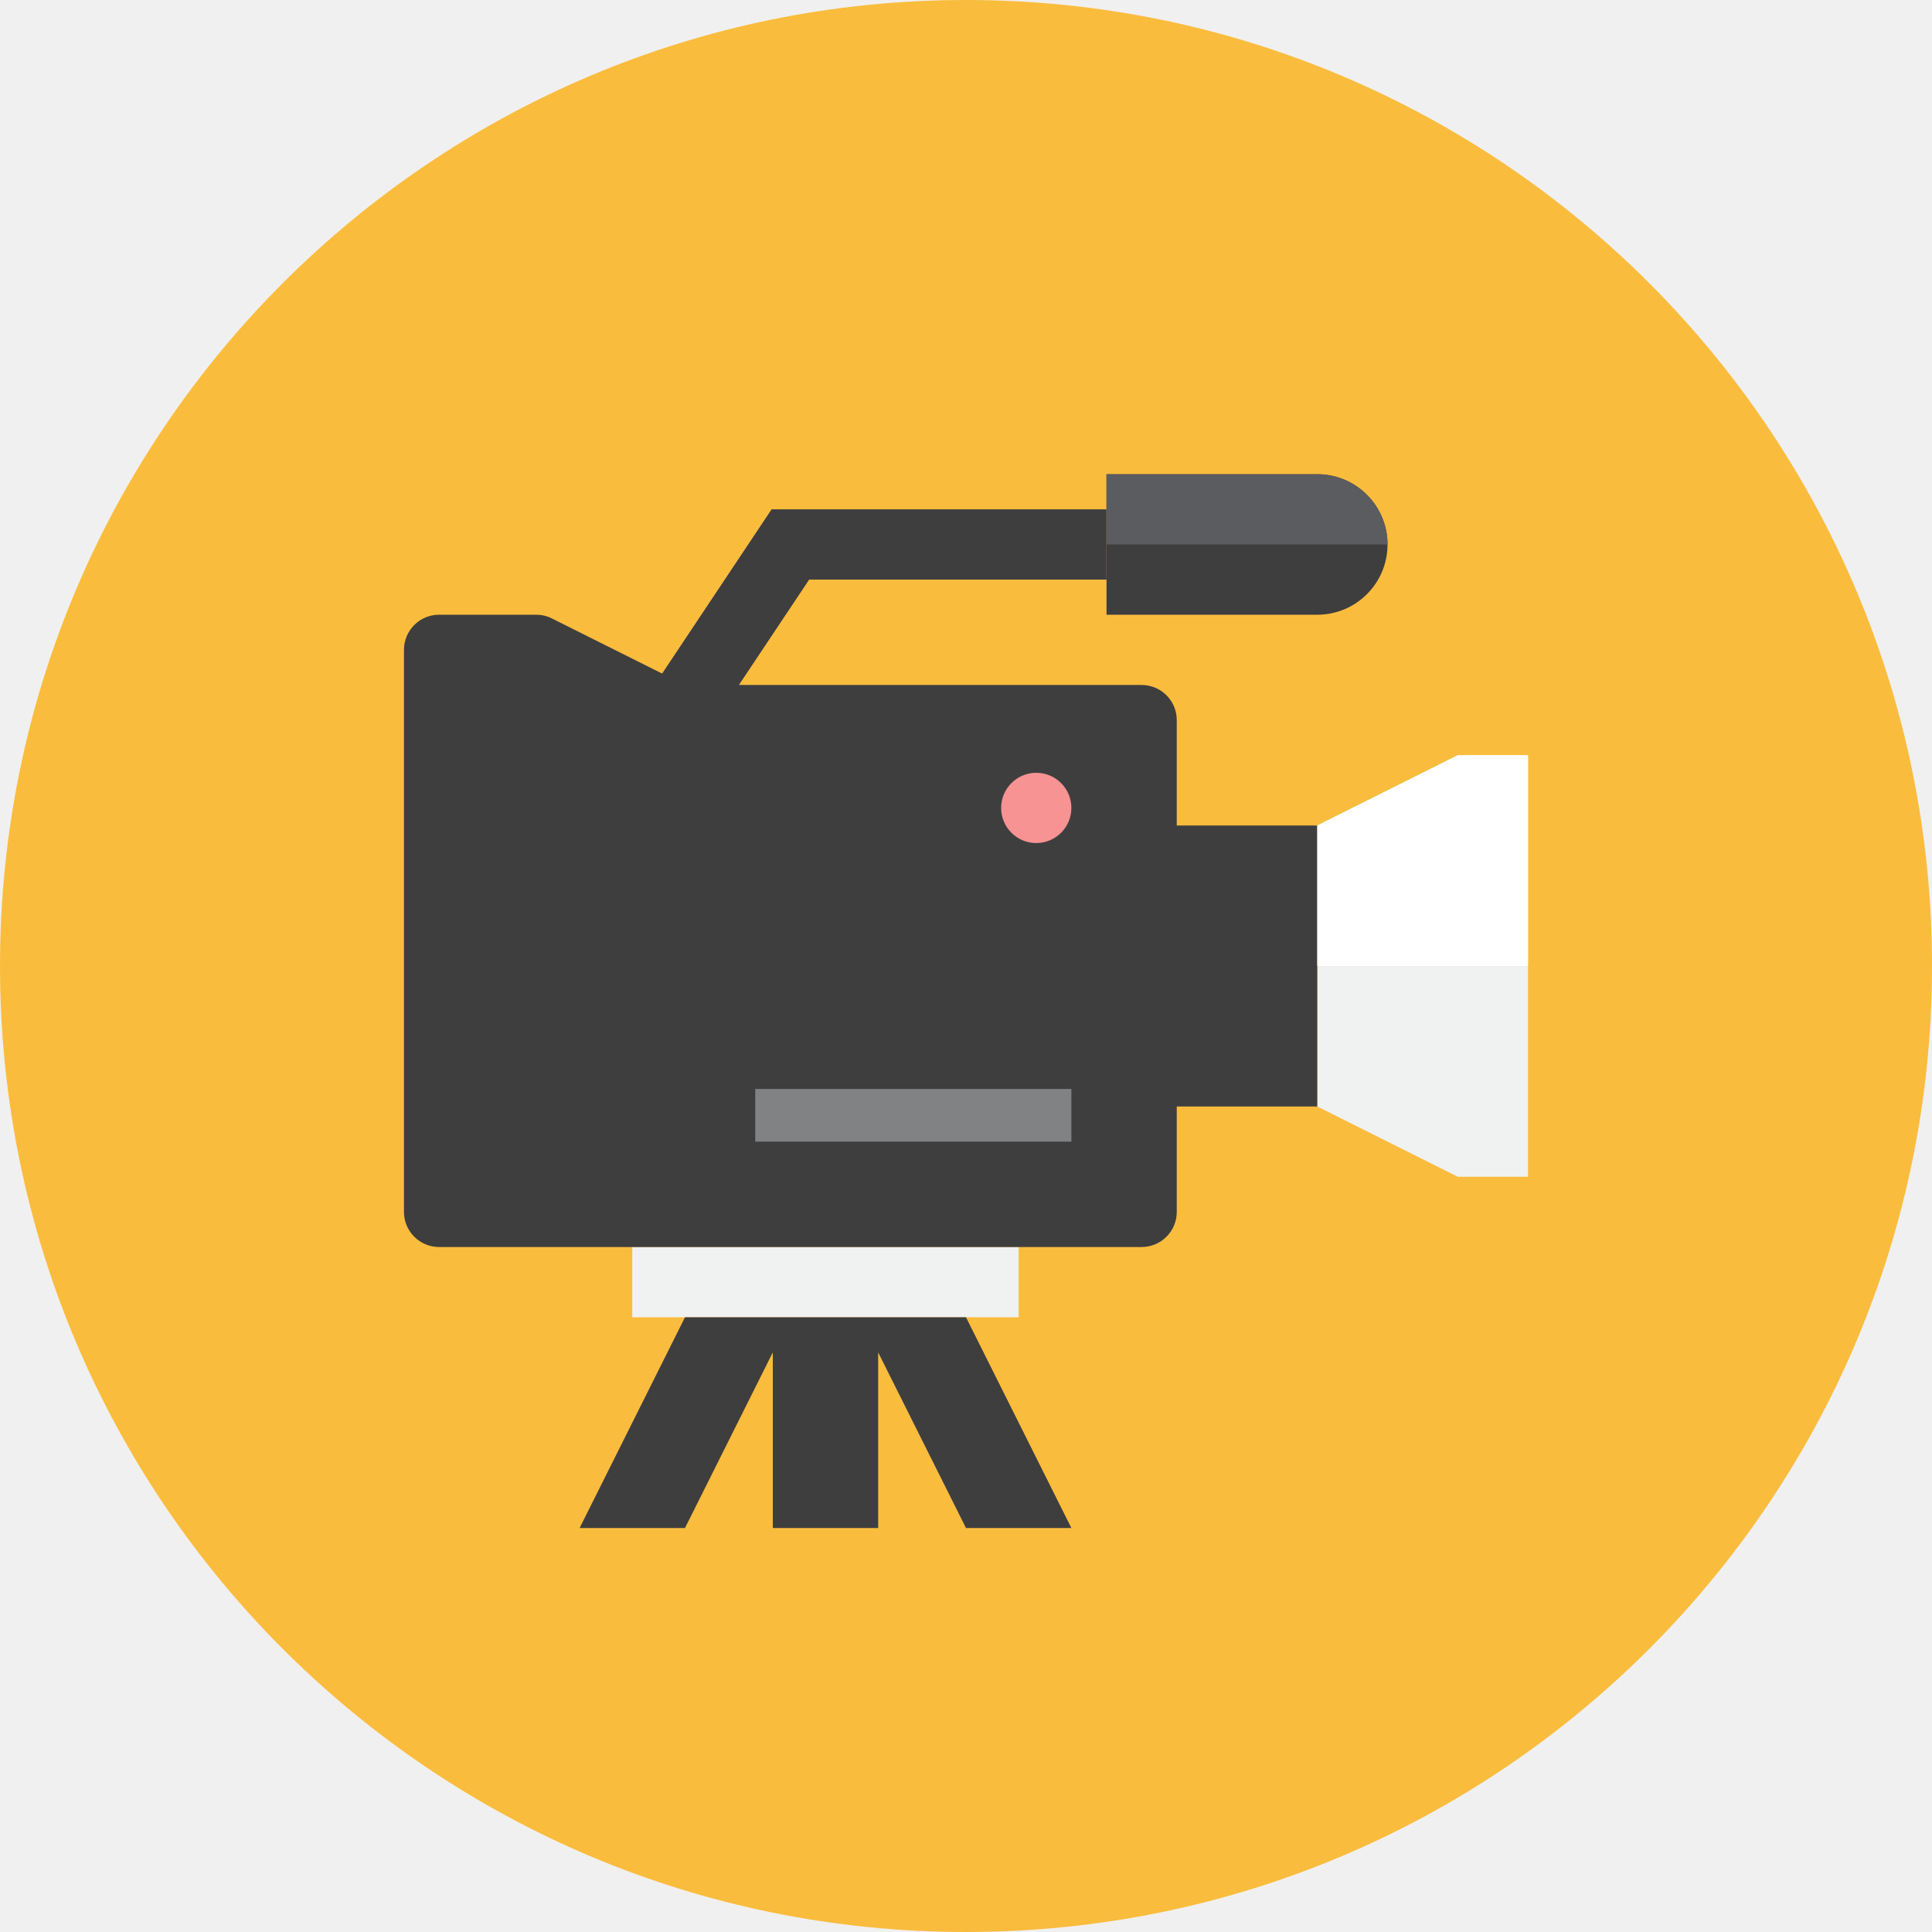
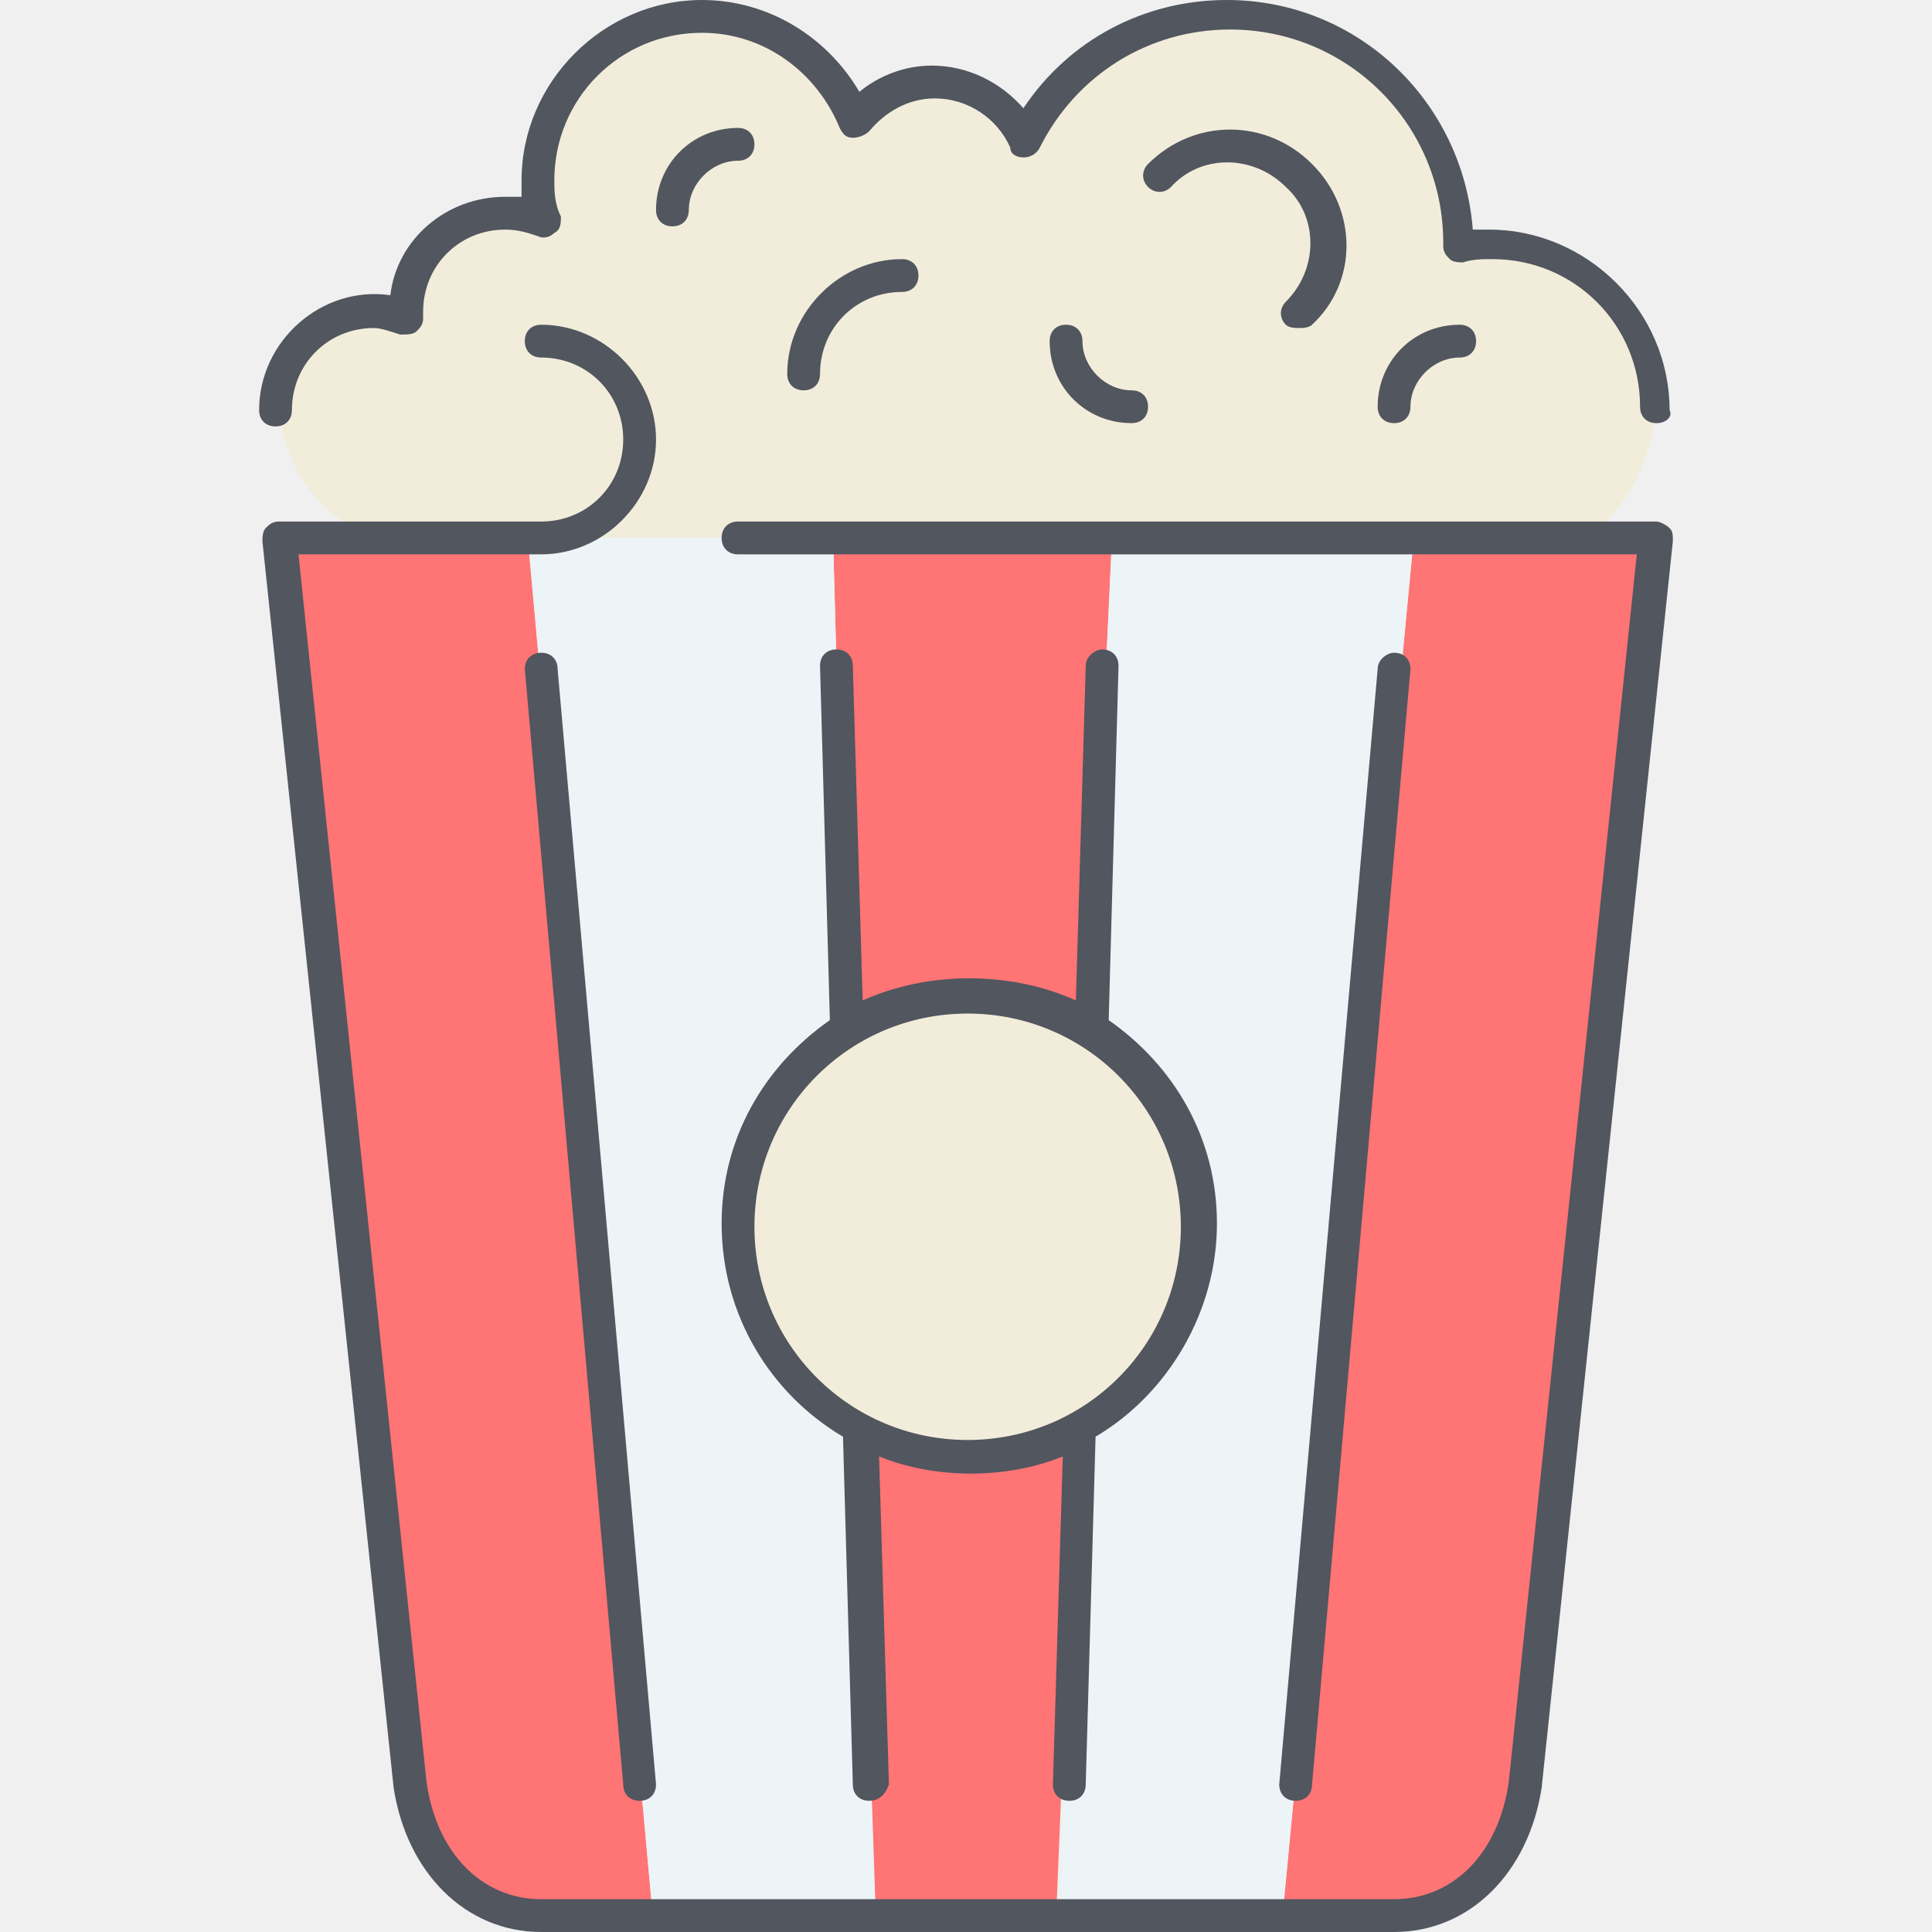
- <svg xmlns="http://www.w3.org/2000/svg" version="1.0" x="0px" y="0px" width="110px" height="110px" viewBox="0 0 110 110" style="enable-background:new 0 0 110 110;" xml:space="preserve">
-   <g id="Artboard">
- </g>
-   <g id="Multicolor">
-     <circle style="fill:#FABC3D;" cx="55" cy="55" r="55" />
+ <svg xmlns="http://www.w3.org/2000/svg" version="1.1" id="Layer_1" x="0px" y="0px" viewBox="0 0 502.613 502.613" style="enable-background:new 0 0 502.613 502.613;" xml:space="preserve">
+   <g transform="translate(9 1)">
+     <path style="fill:#FF7474;" d="M280.28,138.946L280.28,138.946l-5.973,128l0,0c-9.387-5.973-19.627-8.533-31.573-8.533   c-11.947,0-22.187,3.413-31.573,8.533l0,0L207.746,139.8v-0.853H280.28z M421.933,138.946L387.8,463.213   c-2.56,19.627-15.36,34.133-34.133,34.133h-29.013l34.133-358.4h45.227H421.933z M128.386,139.8l32.427,357.547H131.8   c-18.773,0-31.573-14.507-34.133-34.133L63.533,138.946h23.04h41.813V139.8z M214.573,371.053c8.533,4.267,17.92,6.827,28.16,6.827   s19.627-2.56,28.16-6.827l0,0l-5.12,126.293h-47.787L214.573,371.053L214.573,371.053z" />
+     <path style="fill:#ECF4F7;" d="M270.893,371.053L270.893,371.053c18.773-10.24,31.573-30.72,31.573-52.907   c0-21.333-11.093-40.107-28.16-51.2l0,0L280.28,139.8v-0.853h78.507l-34.133,358.4h-58.027L270.893,371.053z M214.573,371.053   l4.267,126.293h-58.027L128.387,139.8v-0.853h3.413h75.947v0.853l3.413,127.147l0,0c-17.067,10.24-28.16,29.013-28.16,51.2   C183,341.186,195.8,360.813,214.573,371.053L214.573,371.053z" />
    <g>
-       <polygon style="fill:#F0F1F1;" points="87,43 83,43 75,47 75,63 83,67 87,67   " />
-       <path style="fill:#3E3E3F;" d="M79,31c0,2.209-1.791,4-4,4H63v-8h12C77.209,27,79,28.791,79,31z" />
-       <rect x="36" y="71" style="fill:#F0F1F1;" width="22" height="4" />
-       <polygon style="fill:#3E3E3F;" points="61,87 55,75 39,75 33,87 39,87 44,77 44,87 50,87 50,77 55,87   " />
-       <path style="fill:#3E3E3F;" d="M31.422,35.211C31.145,35.072,30.838,35,30.528,35H25c-1.104,0-2,0.896-2,2v32c0,1.104,0.896,2,2,2    h40c1.104,0,2-0.896,2-2v-6h8V47h-8v-6c0-1.104-0.896-2-2-2H42.07l4-6H63v-4H43.93l-6.232,9.349" />
-       <circle style="fill:#F79392;" cx="59" cy="46" r="2" />
-       <path style="fill:#5B5C5F;" d="M75,27H63v4h16C79,28.791,77.209,27,75,27z" />
-       <polygon style="fill:#FFFFFF;" points="75,47 75,55 87,55 87,43 83,43   " />
-       <rect x="43" y="62" style="fill:#818284;" width="18" height="3" />
+       <path style="fill:#F2EDDA;" d="M242.733,258.413c33.28,0,59.733,26.453,59.733,59.733s-26.453,59.733-59.733,59.733    S183,351.426,183,318.146S209.453,258.413,242.733,258.413" />
+       <path style="fill:#F2EDDA;" d="M131.8,138.946H86.573v-0.853c-22.187-9.387-23.04-33.28-23.04-33.28    c0-14.507,11.093-25.6,25.6-25.6c3.413,0,5.973,0.853,8.533,1.707c0-0.853,0-0.853,0-1.707c0-14.507,11.093-25.6,25.6-25.6    c3.413,0,6.827,0.853,10.24,1.707c-0.853-3.413-1.707-6.827-1.707-10.24c0-23.893,18.773-42.667,42.667-42.667    c17.92,0,33.28,11.093,39.253,27.307c4.267-5.973,11.947-10.24,20.48-10.24c10.24,0,19.627,6.827,23.893,15.36    C268.333,15.213,287.96,2.413,311,2.413c33.28,0,59.733,26.453,59.733,59.733V63c2.56-0.853,5.973-0.853,8.533-0.853    c23.893,0,42.667,18.773,42.667,42.667c0,0-0.853,21.333-17.92,34.133l0,0H131.8z" />
    </g>
  </g>
+   <path style="fill:#51565F;" d="M362.666,502.613H140.8c-19.627,0-34.987-15.36-38.4-37.547L68.266,140.8c0-0.853,0-2.56,0.853-3.413  c0.853-0.853,1.707-1.707,3.413-1.707H140.8c11.947,0,21.333-9.387,21.333-21.333s-9.387-21.333-21.333-21.333  c-2.56,0-4.267-1.707-4.267-4.267c0-2.56,1.707-4.267,4.267-4.267c16.213,0,29.867,13.653,29.867,29.867  s-13.653,29.867-29.867,29.867H77.653l33.28,319.147c2.56,18.773,14.507,30.72,29.867,30.72h221.867  c15.36,0,27.307-11.947,29.867-30.72l33.28-319.147H192c-2.56,0-4.267-1.707-4.267-4.267c0-2.56,1.707-4.267,4.267-4.267h238.933  c0.853,0,2.56,0.853,3.413,1.707c0.853,0.853,0.853,1.707,0.853,3.413l-34.133,324.267  C397.653,487.253,382.293,502.613,362.666,502.613z M337.066,468.48L337.066,468.48c-2.56,0-4.267-1.707-4.267-4.267l0,0  l25.6-290.133c0-2.56,2.56-4.267,4.267-4.267c2.56,0,4.267,1.707,4.267,4.267l0,0l-25.6,290.133  C341.333,466.773,339.626,468.48,337.066,468.48z M166.4,468.48c-2.56,0-4.267-1.707-4.267-4.267l-25.6-290.133l0,0  c0-2.56,1.707-4.267,4.267-4.267c2.56,0,4.267,1.707,4.267,4.267l25.6,290.133l0,0C170.666,466.773,168.96,468.48,166.4,468.48  L166.4,468.48z M226.133,468.48c-2.56,0-4.267-1.707-4.267-4.267l-2.56-90.453c-18.773-11.093-31.573-31.573-31.573-55.467  c0-22.187,11.093-40.96,28.16-52.907l-2.56-92.16l0,0c0-2.56,1.707-4.267,4.267-4.267l0,0c2.56,0,4.267,1.707,4.267,4.267  l2.56,87.04c17.067-7.68,38.4-7.68,55.467,0l2.56-87.04c0-2.56,2.56-4.267,4.267-4.267c2.56,0,4.267,1.707,4.267,4.267l0,0  l-2.56,92.16c17.067,11.947,28.16,30.72,28.16,52.907c0,23.04-12.8,44.373-31.573,55.467l-2.56,90.453  c0,2.56-1.707,4.267-4.267,4.267s-4.267-1.707-4.267-4.267l0,0l2.56-85.333c-14.507,5.973-33.28,5.973-47.787,0l2.56,85.333l0,0  C230.4,466.773,228.693,468.48,226.133,468.48L226.133,468.48z M196.266,319.146c0,30.72,24.747,55.467,55.467,55.467  s55.467-24.747,55.467-55.467s-24.747-55.467-55.467-55.467S196.266,288.426,196.266,319.146z M430.933,110.08  c-2.56,0-4.267-1.707-4.267-4.267c0-21.333-17.067-38.4-38.4-38.4c-2.56,0-5.12,0-7.68,0.853c-0.853,0-2.56,0-3.413-0.853  c-0.853-0.853-1.707-1.707-1.707-3.413v-0.853c0-30.72-24.747-55.467-55.467-55.467c-21.333,0-40.107,11.947-49.493,30.72  c-0.853,1.707-2.56,2.56-4.267,2.56c-1.707,0-3.413-0.853-3.413-2.56c-3.413-7.68-11.093-12.8-19.627-12.8  c-6.827,0-12.8,3.413-17.067,8.533c-0.853,0.853-2.56,1.707-4.267,1.707s-2.56-0.853-3.413-2.56  c-5.973-14.507-19.627-24.747-35.84-24.747c-21.333,0-38.4,17.067-38.4,38.4c0,2.56,0,5.973,1.707,9.387  c0,1.707,0,3.413-1.707,4.267c-0.853,0.853-2.56,1.707-4.267,0.853c-2.56-0.853-5.12-1.707-8.533-1.707  c-11.947,0-21.333,9.387-21.333,21.333c0,0,0,0.853,0,1.707c0,1.707-0.853,2.56-1.707,3.413s-2.56,0.853-4.267,0.853  c-2.56-0.853-5.12-1.707-6.827-1.707c-11.947,0-21.333,9.387-21.333,21.333c0,2.56-1.707,4.267-4.267,4.267  c-2.56,0-4.267-1.707-4.267-4.267c0-17.92,16.213-32.427,34.133-29.867c1.707-14.507,14.507-25.6,29.867-25.6  c1.707,0,3.413,0,4.267,0c0-1.707,0-3.413,0-4.267C135.68,21.333,157.013,0,182.613,0c17.067,0,32.427,9.387,40.96,23.893  c5.12-4.267,11.947-6.827,18.773-6.827c9.387,0,17.92,4.267,23.893,11.093C278.187,10.24,297.813,0,319.147,0  c34.133,0,61.44,26.453,64,59.733c1.707,0,2.56,0,4.267,0c25.6,0,46.933,21.333,46.933,46.933  C435.2,108.373,433.493,110.08,430.933,110.08z M362.666,110.08c-2.56,0-4.267-1.707-4.267-4.267  c0-11.947,9.387-21.333,21.333-21.333c2.56,0,4.267,1.707,4.267,4.267c0,2.56-1.707,4.267-4.267,4.267  c-6.827,0-12.8,5.973-12.8,12.8C366.933,108.373,365.226,110.08,362.666,110.08z M294.4,110.08  c-11.947,0-21.333-9.387-21.333-21.333c0-2.56,1.707-4.267,4.267-4.267s4.267,1.707,4.267,4.267c0,6.827,5.973,12.8,12.8,12.8  c2.56,0,4.267,1.707,4.267,4.267S296.96,110.08,294.4,110.08z M209.066,101.546c-2.56,0-4.267-1.707-4.267-4.267  c0-16.213,13.653-29.867,29.867-29.867c2.56,0,4.267,1.707,4.267,4.267c0,2.56-1.707,4.267-4.267,4.267  c-11.947,0-21.333,9.387-21.333,21.333C213.333,99.84,211.626,101.546,209.066,101.546z M337.92,85.333c-0.853,0-2.56,0-3.413-0.853  c-1.707-1.707-1.707-4.267,0-5.973c8.533-8.533,8.533-22.187,0-29.867c-8.533-8.533-22.187-8.533-29.867,0  c-1.707,1.707-4.267,1.707-5.973,0c-1.707-1.707-1.707-4.267,0-5.973c11.947-11.947,30.72-11.947,42.667,0s11.947,30.72,0,41.813  C340.48,85.333,338.773,85.333,337.92,85.333z M174.933,58.88c-2.56,0-4.267-1.707-4.267-4.267c0-11.947,9.387-21.333,21.333-21.333  c2.56,0,4.267,1.707,4.267,4.267s-1.707,4.267-4.267,4.267c-6.827,0-12.8,5.973-12.8,12.8C179.2,57.173,177.493,58.88,174.933,58.88  z" />
+   <g>
+ </g>
+   <g>
+ </g>
+   <g>
+ </g>
+   <g>
+ </g>
+   <g>
+ </g>
+   <g>
+ </g>
+   <g>
+ </g>
+   <g>
+ </g>
+   <g>
+ </g>
+   <g>
+ </g>
+   <g>
+ </g>
+   <g>
+ </g>
+   <g>
+ </g>
+   <g>
+ </g>
+   <g>
+ </g>
</svg>
